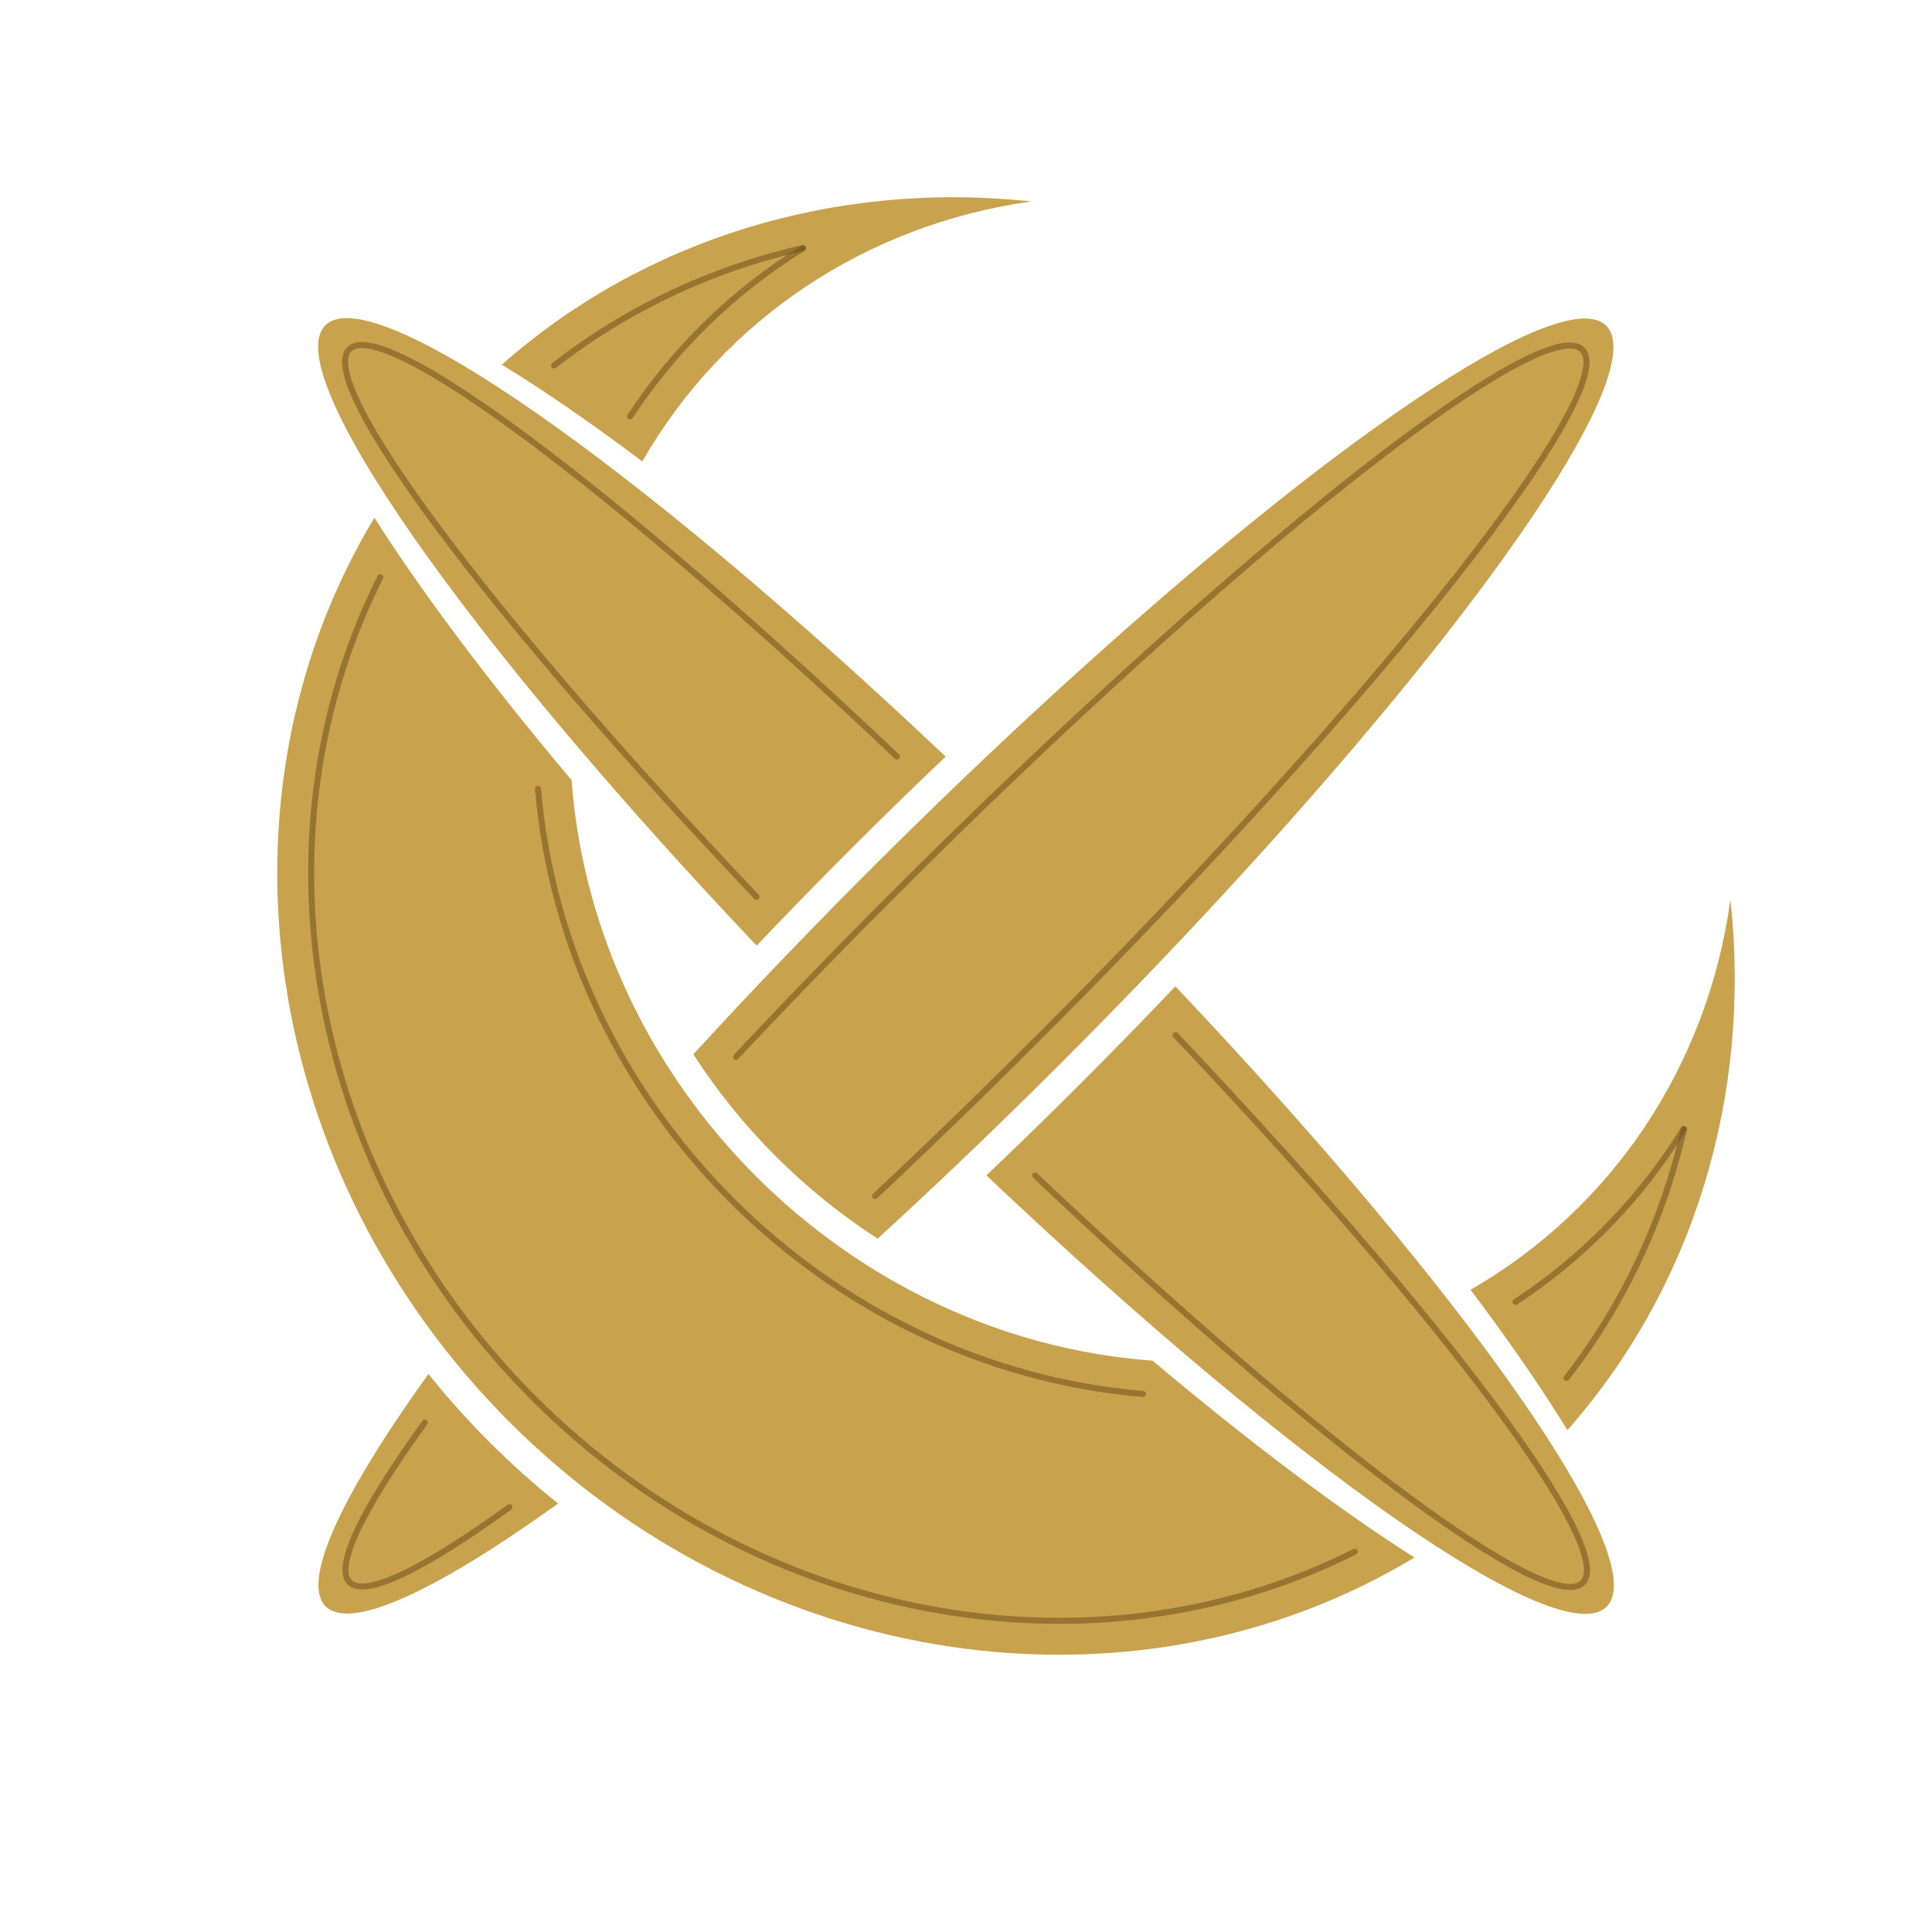
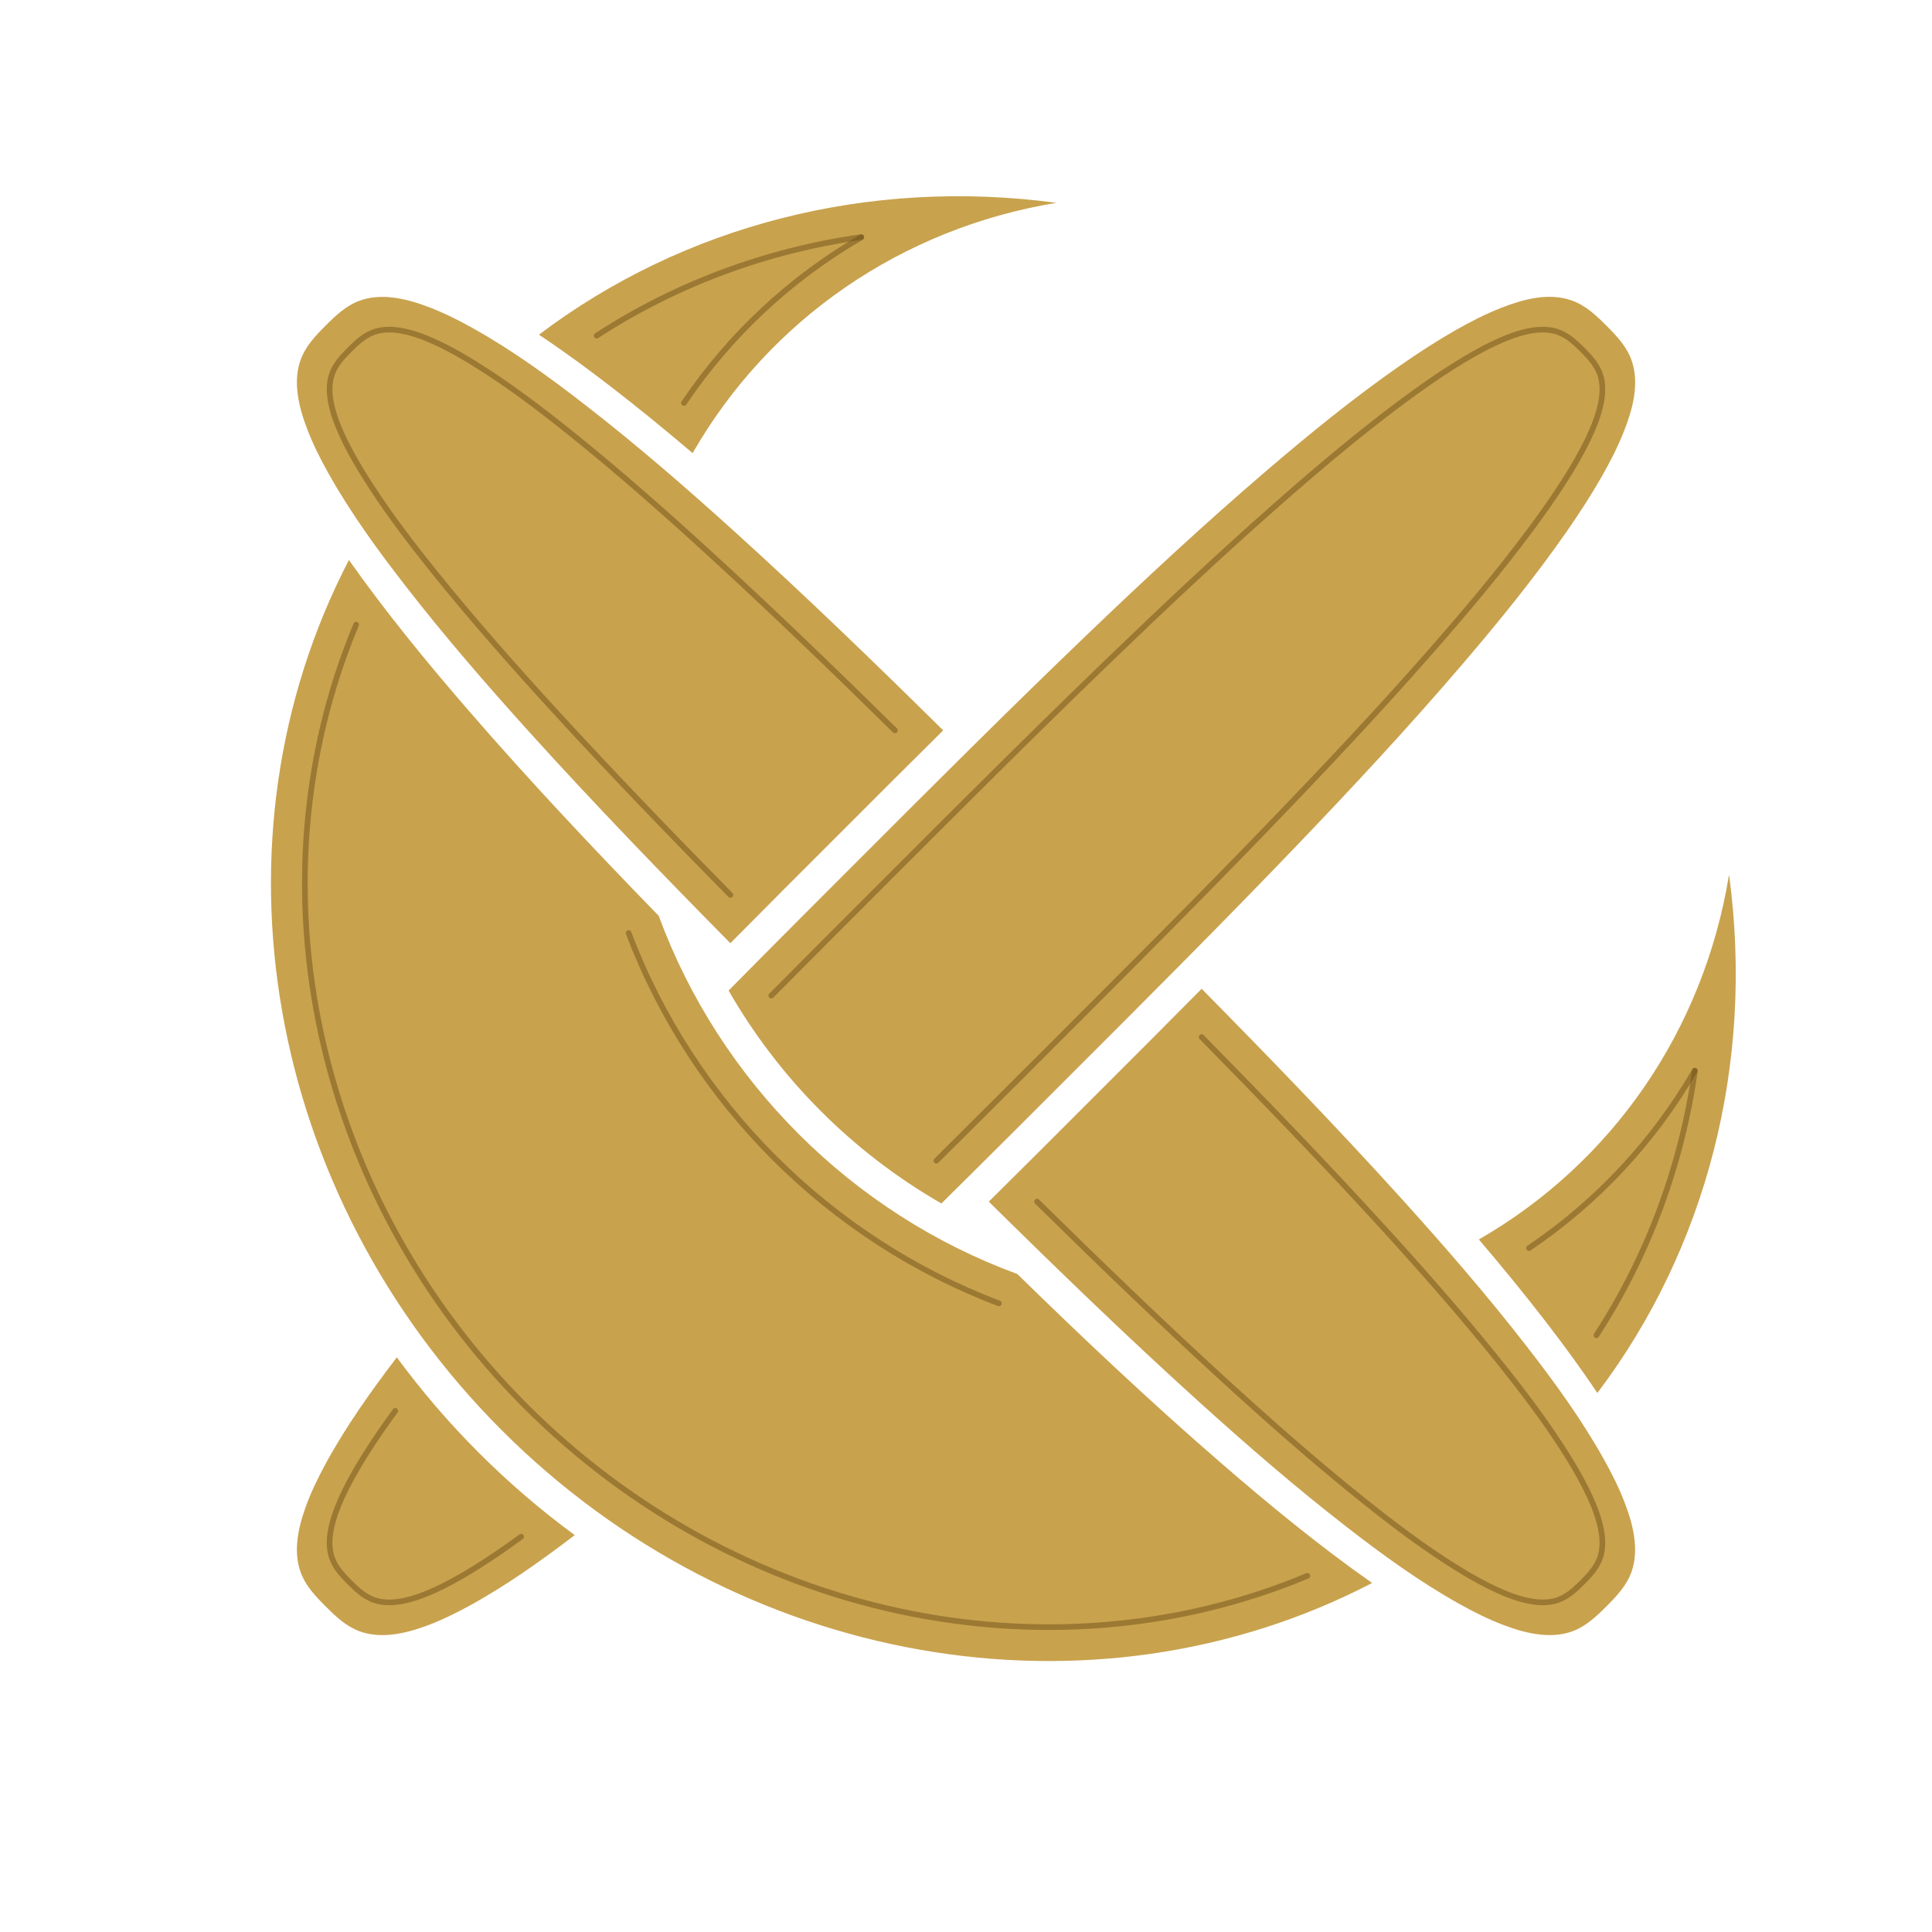
<svg xmlns="http://www.w3.org/2000/svg" viewBox="0 0 512 512" width="512" height="512">
  <g id="mark" fill="#C9A24E" fill-rule="evenodd">
    <g id="ring-crescent">
-       <path id="ring-crescent-body" d="M374.81 412.78 A200 186 45 0 1 99.22 137.19 A247.5 43.5 45 0 0 151.48 206.75 A160 148.8 45 0 0 305.45 360.59 A247.5 43.5 45 0 0 374.81 412.74 Z" />
-       <path id="ring-crescent-horn-right" d="M458.62 238.68 A200 186 45 0 1 415.38 378.99 A247.5 43.5 45 0 0 389.72 341.8 A160 148.8 45 0 0 458.55 238.68 Z" />
-       <path id="ring-crescent-horn-upper" d="M133.01 96.62 A200 186 45 0 1 273.32 53.38 A160 148.8 45 0 0 170.21 122.28 A247.5 43.5 45 0 0 133.01 96.65 Z" />
+       <path id="ring-crescent-body" d="M363.59 419.53 A200 188 45 0 1 92.47 148.41 C102.26 162.28 113.04 175.43 124.14 188.25 C140.33 206.96 157.33 224.97 174.57 242.71 A152 142.88 45 0 0 269.59 337.62 C287.03 354.67 305.04 371.67 323.75 387.86 C336.57 398.96 349.72 409.74 363.6 419.49 Z" />
+       <path id="ring-crescent-horn-right" d="M458.25 232.05 A200 188 45 0 1 423.32 369.15 C418.97 362.67 414.37 356.39 409.62 350.23 C403.91 342.82 397.98 335.59 391.91 328.47 A152 142.88 45 0 0 458.17 232.05 Z" />
+       <path id="ring-crescent-horn-upper" d="M142.85 88.68 A200 188 45 0 1 279.95 53.75 A152 142.88 45 0 0 183.55 120.08 C176.41 114.02 169.18 108.09 161.77 102.38 C155.61 97.63 149.33 93.03 142.85 88.71 Z" />
    </g>
    <g id="ring-x1">
-       <path id="ring-x1-arm-lr" d="M311.49 261.4 A240 36 45 0 1 261.4 311.49 A43.5 247.5 45 0 0 311.48 261.4 Z" />
-       <path id="ring-x1-arm-ul" d="M200.51 250.6 A240 36 45 0 1 250.6 200.51 A43.5 247.5 45 0 0 200.52 250.6 Z" />
+       <path id="ring-x1-arm-lr" d="M318.45 262.04 C336.45 280.29 354.28 298.71 371.47 317.72 C382.97 330.44 394.22 343.41 404.72 356.96 C412.07 366.43 419.17 376.21 425.03 386.69 C427.15 390.48 429.11 394.38 430.65 398.45 C431.86 401.62 432.84 404.92 433.19 408.31 C433.48 411.09 433.3 413.93 432.36 416.57 C431.06 420.22 428.4 423.02 425.71 425.71 C425.71 425.71 425.71 425.71 425.71 425.71 C423.02 428.4 420.22 431.06 416.57 432.36 C413.93 433.3 411.09 433.48 408.31 433.19 C404.92 432.84 401.62 431.86 398.45 430.65 C394.38 429.11 390.48 427.15 386.69 425.03 C376.21 419.17 366.43 412.07 356.96 404.72 C343.41 394.22 330.44 382.97 317.72 371.47 C298.71 354.28 280.29 336.45 262.04 318.45 C271.49 309.1 280.89 299.7 290.29 290.29 C299.7 280.89 309.1 271.49 318.45 262.04 Z" />
+       <path id="ring-x1-arm-ul" d="M193.55 249.96 C175.55 231.71 157.72 213.29 140.53 194.28 C129.03 181.56 117.78 168.59 107.28 155.04 C99.93 145.57 92.83 135.79 86.97 125.31 C84.85 121.52 82.89 117.62 81.35 113.55 C80.14 110.38 79.16 107.08 78.81 103.69 C78.52 100.91 78.7 98.07 79.64 95.43 C80.94 91.78 83.6 88.98 86.29 86.29 C86.29 86.29 86.29 86.29 86.29 86.29 C88.98 83.6 91.78 80.94 95.43 79.64 C98.07 78.7 100.91 78.52 103.69 78.81 C107.08 79.16 110.38 80.14 113.55 81.35 C117.62 82.89 121.52 84.85 125.31 86.97 C135.79 92.83 145.57 99.93 155.04 107.28 C168.59 117.78 181.56 129.03 194.28 140.53 C213.29 157.72 231.71 175.55 249.96 193.55 C240.51 202.9 231.11 212.3 221.71 221.71 C221.71 221.71 221.71 221.71 221.71 221.71 C212.3 231.11 202.9 240.51 193.55 249.96 Z" />
    </g>
    <g id="ring-x2">
-       <path id="ring-x2-arm-ur" d="M183.74 279.41 A36 240 45 1 1 232.59 328.26 A152.5 141.3 45 0 1 183.74 279.38 Z" />
-       <path id="ring-x2-core" d="M266 256 A10 10 0 0 1 246 256 A10 10 0 0 1 266 256 Z M273 256 A17 17 0 0 0 239 256 A17 17 0 0 0 273 256 Z" />
-       <path id="ring-x2-tail-ll" d="M147.88 398.46 A36 240 45 0 1 113.54 364.12 A207.5 193.5 45 0 0 147.88 398.44 Z" />
+       <path id="ring-x2-arm-ur" d="M193.07 262.52 C204.57 250.87 216.14 239.29 227.72 227.72 C247.59 207.84 267.46 187.96 287.75 168.51 C303.38 153.53 319.24 138.78 335.68 124.7 C347.14 114.89 358.88 105.33 371.27 96.72 C375.91 93.5 380.66 90.41 385.57 87.6 C389.49 85.36 393.53 83.28 397.74 81.62 C403.51 79.34 410.29 77.48 416.4 79.58 C420.13 80.86 422.97 83.56 425.71 86.29 C428.44 89.03 431.14 91.87 432.42 95.6 C434.52 101.71 432.66 108.49 430.38 114.26 C428.72 118.47 426.64 122.51 424.4 126.43 C421.59 131.34 418.5 136.09 415.28 140.73 C406.67 153.12 397.11 164.86 387.3 176.32 C373.22 192.76 358.47 208.62 343.49 224.25 C324.04 244.54 304.16 264.41 284.28 284.28 C272.71 295.86 261.13 307.43 249.48 318.93 A143.5 134.38 45 0 1 193.08 262.49 Z" />
+       <path id="ring-x2-core" d="M266 256 A10 10 0 0 1 246 256 A10 10 0 0 1 266 256 Z M273.5 256 A17.5 17.5 0 0 0 238.5 256 A17.5 17.5 0 0 0 273.5 256 Z" />
+       <path id="ring-x2-tail-ll" d="M152.29 406.84 C143.26 413.72 133.93 420.37 123.94 425.79 C120.3 427.76 116.57 429.57 112.68 430.98 C109.63 432.08 106.45 432.96 103.21 433.24 C100.51 433.46 97.77 433.23 95.22 432.28 C91.66 430.96 88.93 428.34 86.29 425.71 C86.29 425.71 86.29 425.71 86.29 425.71 C83.66 423.07 81.04 420.34 79.72 416.78 C78.77 414.23 78.54 411.49 78.76 408.79 C79.04 405.55 79.92 402.37 81.02 399.32 C82.43 395.43 84.24 391.7 86.21 388.06 C91.63 378.07 98.28 368.74 105.16 359.71 A208.5 196.5 45 0 0 152.29 406.81 Z" />
    </g>
  </g>
-   <g id="detail" fill="none" stroke="#6E5119" stroke-width="1.6" stroke-linecap="round" stroke-opacity="0.55">
-     <path d="M200.47 237.67 A231 27 45 0 1 237.67 200.47" />
-     <path d="M311.53 274.33 A231 27 45 0 1 274.33 311.53" />
-     <path d="M135 399.42 A27 231 45 0 1 112.58 377" />
-     <path d="M195.06 280.07 A27 231 45 1 1 231.93 316.94" />
-     <path d="M359.02 411.22 A191 177 45 0 1 100.78 152.98" />
-     <path d="M146.84 96.84 A191 177 45 0 1 212.77 65.73" />
-     <path d="M446.27 299.23 A191 177 45 0 1 415.16 365.16" />
-     <path d="M142.58 209.09 A169 157.8 45 0 0 302.91 369.42" />
-     <path d="M212.8 65.8 A169 157.8 45 0 0 166.98 110.36" />
-     <path d="M401.64 345.02 A169 157.8 45 0 0 446.2 299.2" />
+   <g id="detail" fill="none" stroke="#6E5119" stroke-width="1.5" stroke-linecap="round" stroke-opacity="0.5">
+     <path d="M193.56 237.17 C177.58 220.92 161.74 204.52 146.36 187.7 C135.79 176.14 125.41 164.38 115.57 152.18 C108.7 143.65 102 134.89 96.24 125.56 C94.18 122.22 92.24 118.79 90.61 115.21 C89.37 112.49 88.29 109.66 87.72 106.71 C87.28 104.45 87.16 102.07 87.77 99.82 C88.57 96.91 90.58 94.74 92.66 92.66 C94.74 90.58 96.91 88.57 99.82 87.77 C102.07 87.16 104.45 87.28 106.71 87.72 C109.66 88.29 112.49 89.37 115.21 90.61 C118.79 92.24 122.22 94.18 125.56 96.24 C134.89 102 143.65 108.7 152.18 115.57 C164.38 125.41 176.14 135.79 187.7 146.36 C204.52 161.74 220.92 177.58 237.17 193.56" />
+     <path d="M318.44 274.83 C334.42 291.08 350.26 307.48 365.64 324.3 C376.21 335.86 386.59 347.62 396.43 359.82 C403.3 368.35 410 377.11 415.76 386.44 C417.82 389.78 419.76 393.21 421.39 396.79 C422.63 399.51 423.71 402.34 424.28 405.29 C424.72 407.55 424.84 409.93 424.23 412.18 C423.43 415.09 421.42 417.26 419.34 419.34 C419.34 419.34 419.34 419.34 419.34 419.34 C417.26 421.42 415.09 423.43 412.18 424.23 C409.93 424.84 407.55 424.72 405.29 424.28 C402.34 423.71 399.51 422.63 396.79 421.39 C393.21 419.76 389.78 417.82 386.44 415.76 C377.11 410 368.35 403.3 359.82 396.43 C347.62 386.59 335.86 376.21 324.3 365.64 C307.48 350.26 291.08 334.42 274.83 318.44" />
+     <path d="M138.11 407.25 C134.09 410.19 129.98 413.02 125.74 415.65 C122.38 417.73 118.93 419.69 115.33 421.34 C112.59 422.59 109.74 423.69 106.78 424.27 C104.5 424.72 102.11 424.85 99.85 424.24 C96.93 423.45 94.75 421.43 92.66 419.34 C90.57 417.25 88.55 415.07 87.76 412.15 C87.15 409.89 87.28 407.5 87.73 405.22 C88.31 402.26 89.41 399.41 90.66 396.67 C92.31 393.07 94.27 389.62 96.35 386.26 C98.98 382.02 101.81 377.91 104.75 373.89" />
+     <path d="M204.4 263.85 C214.26 253.9 224.17 243.99 234.08 234.08 C253.93 214.23 273.78 194.36 294 174.88 C308.65 160.76 323.47 146.82 338.75 133.39 C349.42 124.01 360.3 114.82 371.72 106.34 C375.98 103.18 380.31 100.12 384.79 97.28 C388.33 95.03 391.96 92.9 395.76 91.09 C398.63 89.72 401.62 88.51 404.73 87.83 C407.09 87.32 409.58 87.12 411.95 87.71 C414.96 88.47 417.2 90.52 419.34 92.66 C421.48 94.8 423.53 97.04 424.29 100.05 C424.88 102.42 424.68 104.91 424.17 107.27 C423.49 110.38 422.28 113.37 420.91 116.24 C419.1 120.04 416.97 123.67 414.72 127.21 C411.88 131.69 408.82 136.02 405.66 140.28 C397.18 151.7 387.99 162.58 378.61 173.25 C365.18 188.53 351.24 203.35 337.12 218 C317.64 238.22 297.77 258.07 277.92 277.92 C268.01 287.83 258.1 297.74 248.15 307.6" />
+     <path d="M346.46 417.62 A191 179 45 0 1 94.38 165.54" />
+     <path d="M158.14 88.94 A191 179 45 0 1 228.23 62.82" />
+     <path d="M449.18 283.77 A191 179 45 0 1 423.06 353.86" />
+     <path d="M166.59 247.27 A161 151.88 45 0 0 264.73 345.41" />
+     <path d="M228.26 62.89 A161 151.88 45 0 0 181.25 106.79" />
+     <path d="M405.21 330.75 A161 151.88 45 0 0 449.11 283.74" />
  </g>
</svg>
